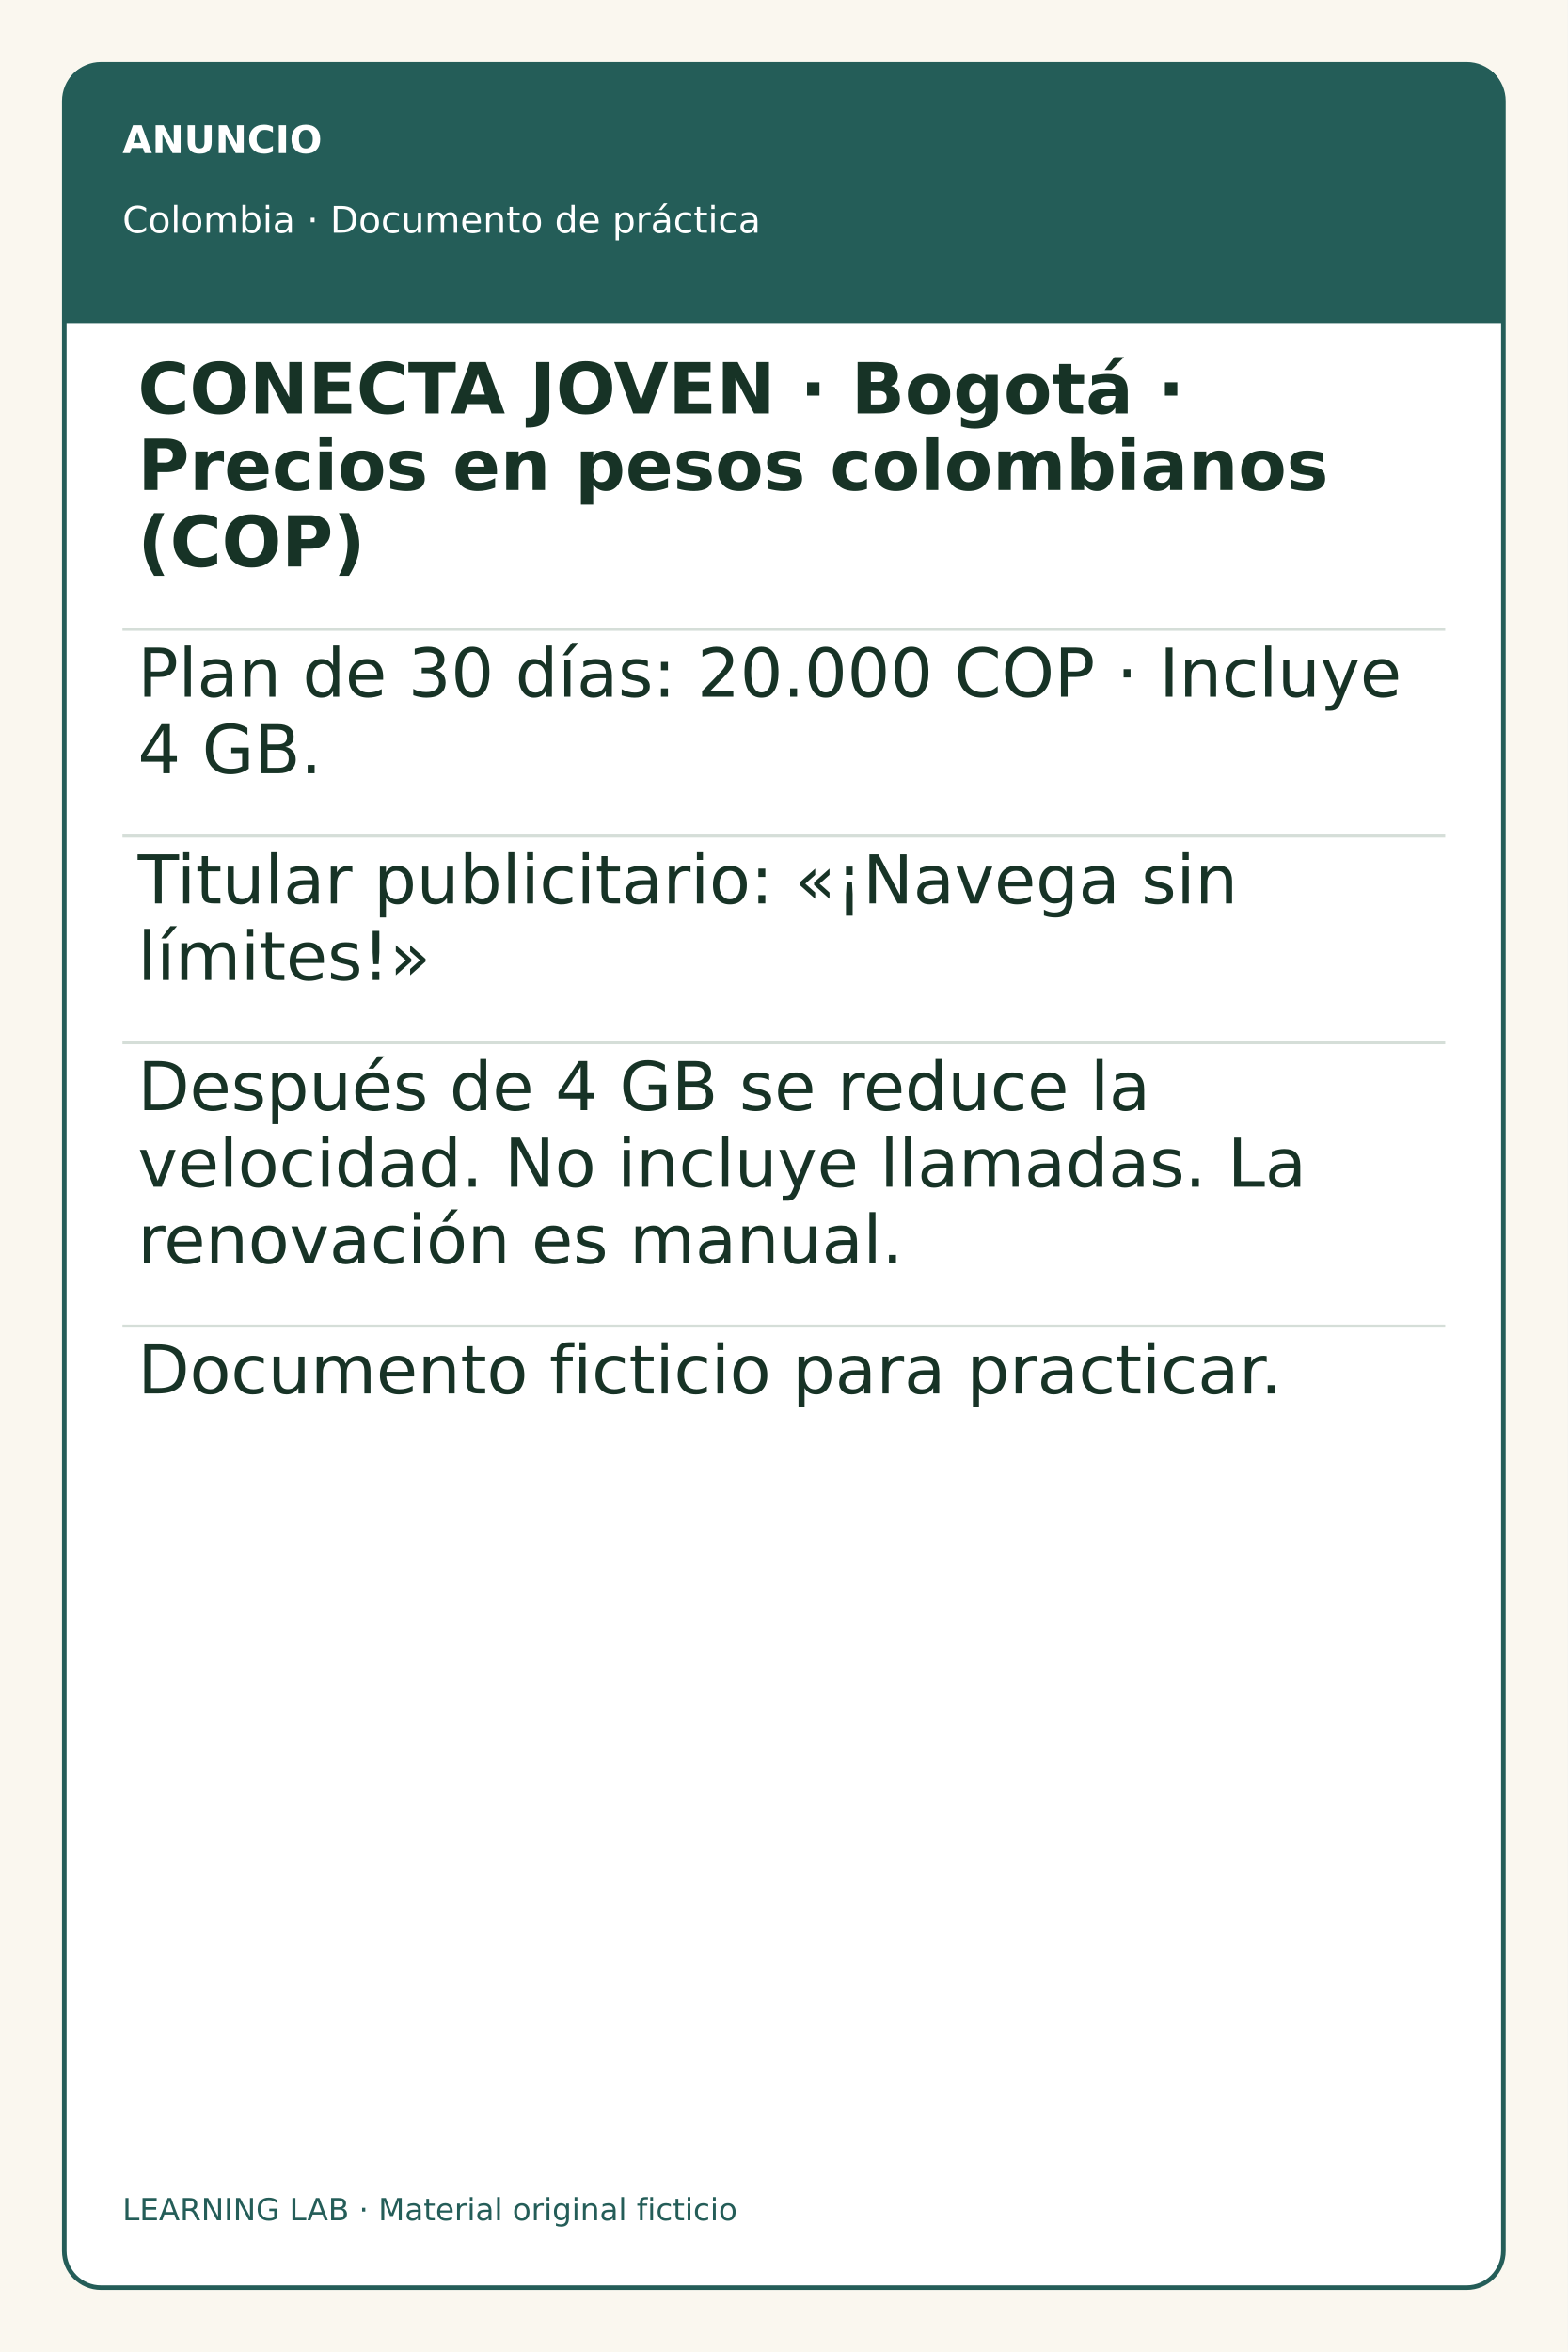
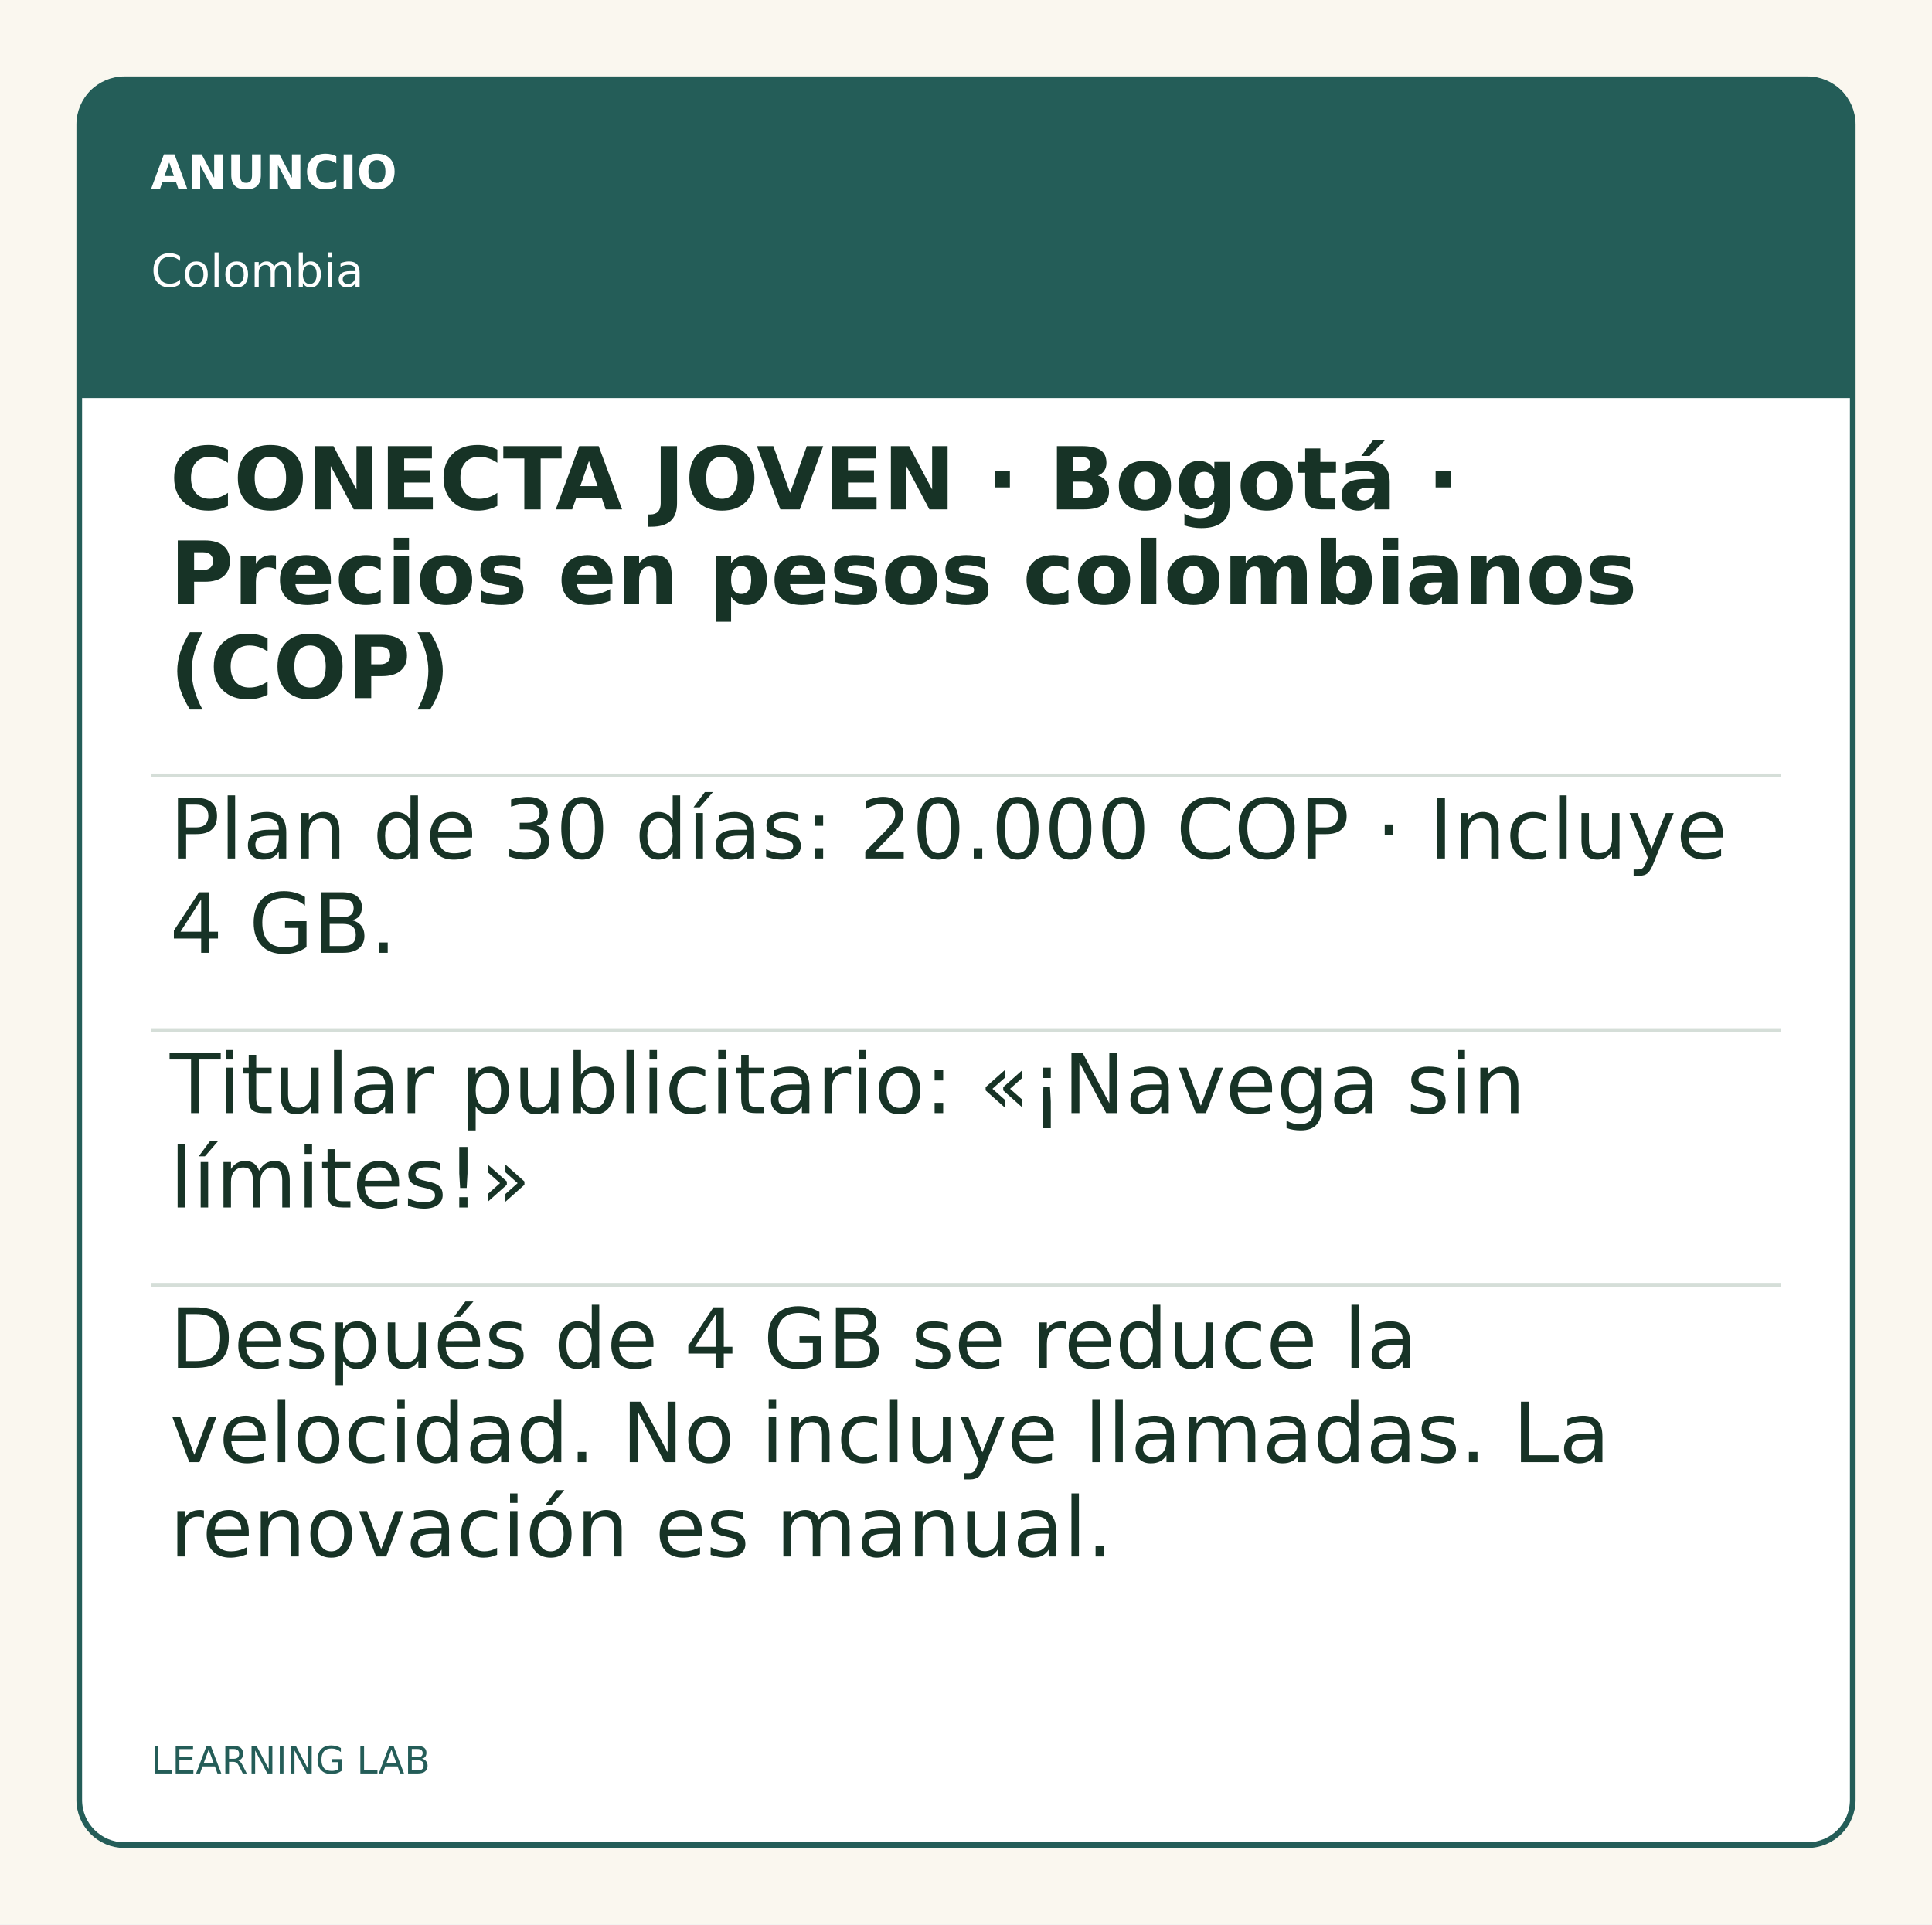
- <svg xmlns="http://www.w3.org/2000/svg" width="1024" height="1536" viewBox="0 0 1024 1536">
-   <rect width="1024" height="1536" fill="#faf7ef" />
-   <rect x="42" y="42" width="940" height="1452" rx="24" fill="white" stroke="#245d58" stroke-width="3" />
+ <svg xmlns="http://www.w3.org/2000/svg" width="1024" height="1020" viewBox="0 0 1024 1020">
+   <rect width="1024" height="1020" fill="#faf7ef" />
+   <rect x="42" y="42" width="940" height="936" rx="24" fill="white" stroke="#245d58" stroke-width="3" />
  <path d="M42 66q0-24 24-24h892q24 0 24 24v145H42Z" fill="#245d58" />
  <text x="80" y="100" font-family="DejaVu Sans, sans-serif" font-size="25" font-weight="bold" fill="white">ANUNCIO</text>
-   <text x="80" y="152" font-family="DejaVu Sans, sans-serif" font-size="24" font-weight="normal" fill="white">Colombia · Documento de práctica</text>
+   <text x="80" y="152" font-family="DejaVu Sans, sans-serif" font-size="24" font-weight="normal" fill="white">Colombia</text>
  <text x="90" y="270" font-family="DejaVu Sans, sans-serif" font-size="46" font-weight="bold" fill="#173326">CONECTA JOVEN · Bogotá ·</text>
  <text x="90" y="320" font-family="DejaVu Sans, sans-serif" font-size="46" font-weight="bold" fill="#173326">Precios en pesos colombianos</text>
  <text x="90" y="370" font-family="DejaVu Sans, sans-serif" font-size="46" font-weight="bold" fill="#173326">(COP)</text>
  <path d="M80 411h864" stroke="#d5ded8" stroke-width="2" />
  <text x="90" y="455" font-family="DejaVu Sans, sans-serif" font-size="44" font-weight="normal" fill="#173326">Plan de 30 días: 20.000 COP · Incluye</text>
  <text x="90" y="505" font-family="DejaVu Sans, sans-serif" font-size="44" font-weight="normal" fill="#173326">4 GB.</text>
  <path d="M80 546h864" stroke="#d5ded8" stroke-width="2" />
  <text x="90" y="590" font-family="DejaVu Sans, sans-serif" font-size="44" font-weight="normal" fill="#173326">Titular publicitario: «¡Navega sin</text>
  <text x="90" y="640" font-family="DejaVu Sans, sans-serif" font-size="44" font-weight="normal" fill="#173326">límites!»</text>
  <path d="M80 681h864" stroke="#d5ded8" stroke-width="2" />
  <text x="90" y="725" font-family="DejaVu Sans, sans-serif" font-size="44" font-weight="normal" fill="#173326">Después de 4 GB se reduce la</text>
  <text x="90" y="775" font-family="DejaVu Sans, sans-serif" font-size="44" font-weight="normal" fill="#173326">velocidad. No incluye llamadas. La</text>
  <text x="90" y="825" font-family="DejaVu Sans, sans-serif" font-size="44" font-weight="normal" fill="#173326">renovación es manual.</text>
-   <path d="M80 866h864" stroke="#d5ded8" stroke-width="2" />
-   <text x="90" y="910" font-family="DejaVu Sans, sans-serif" font-size="44" font-weight="normal" fill="#173326">Documento ficticio para practicar.</text>
-   <text x="80" y="1450" font-family="DejaVu Sans, sans-serif" font-size="20" font-weight="normal" fill="#245d58">LEARNING LAB · Material original ficticio</text>
+   <text x="80" y="940" font-family="DejaVu Sans, sans-serif" font-size="20" font-weight="normal" fill="#245d58">LEARNING LAB</text>
</svg>
